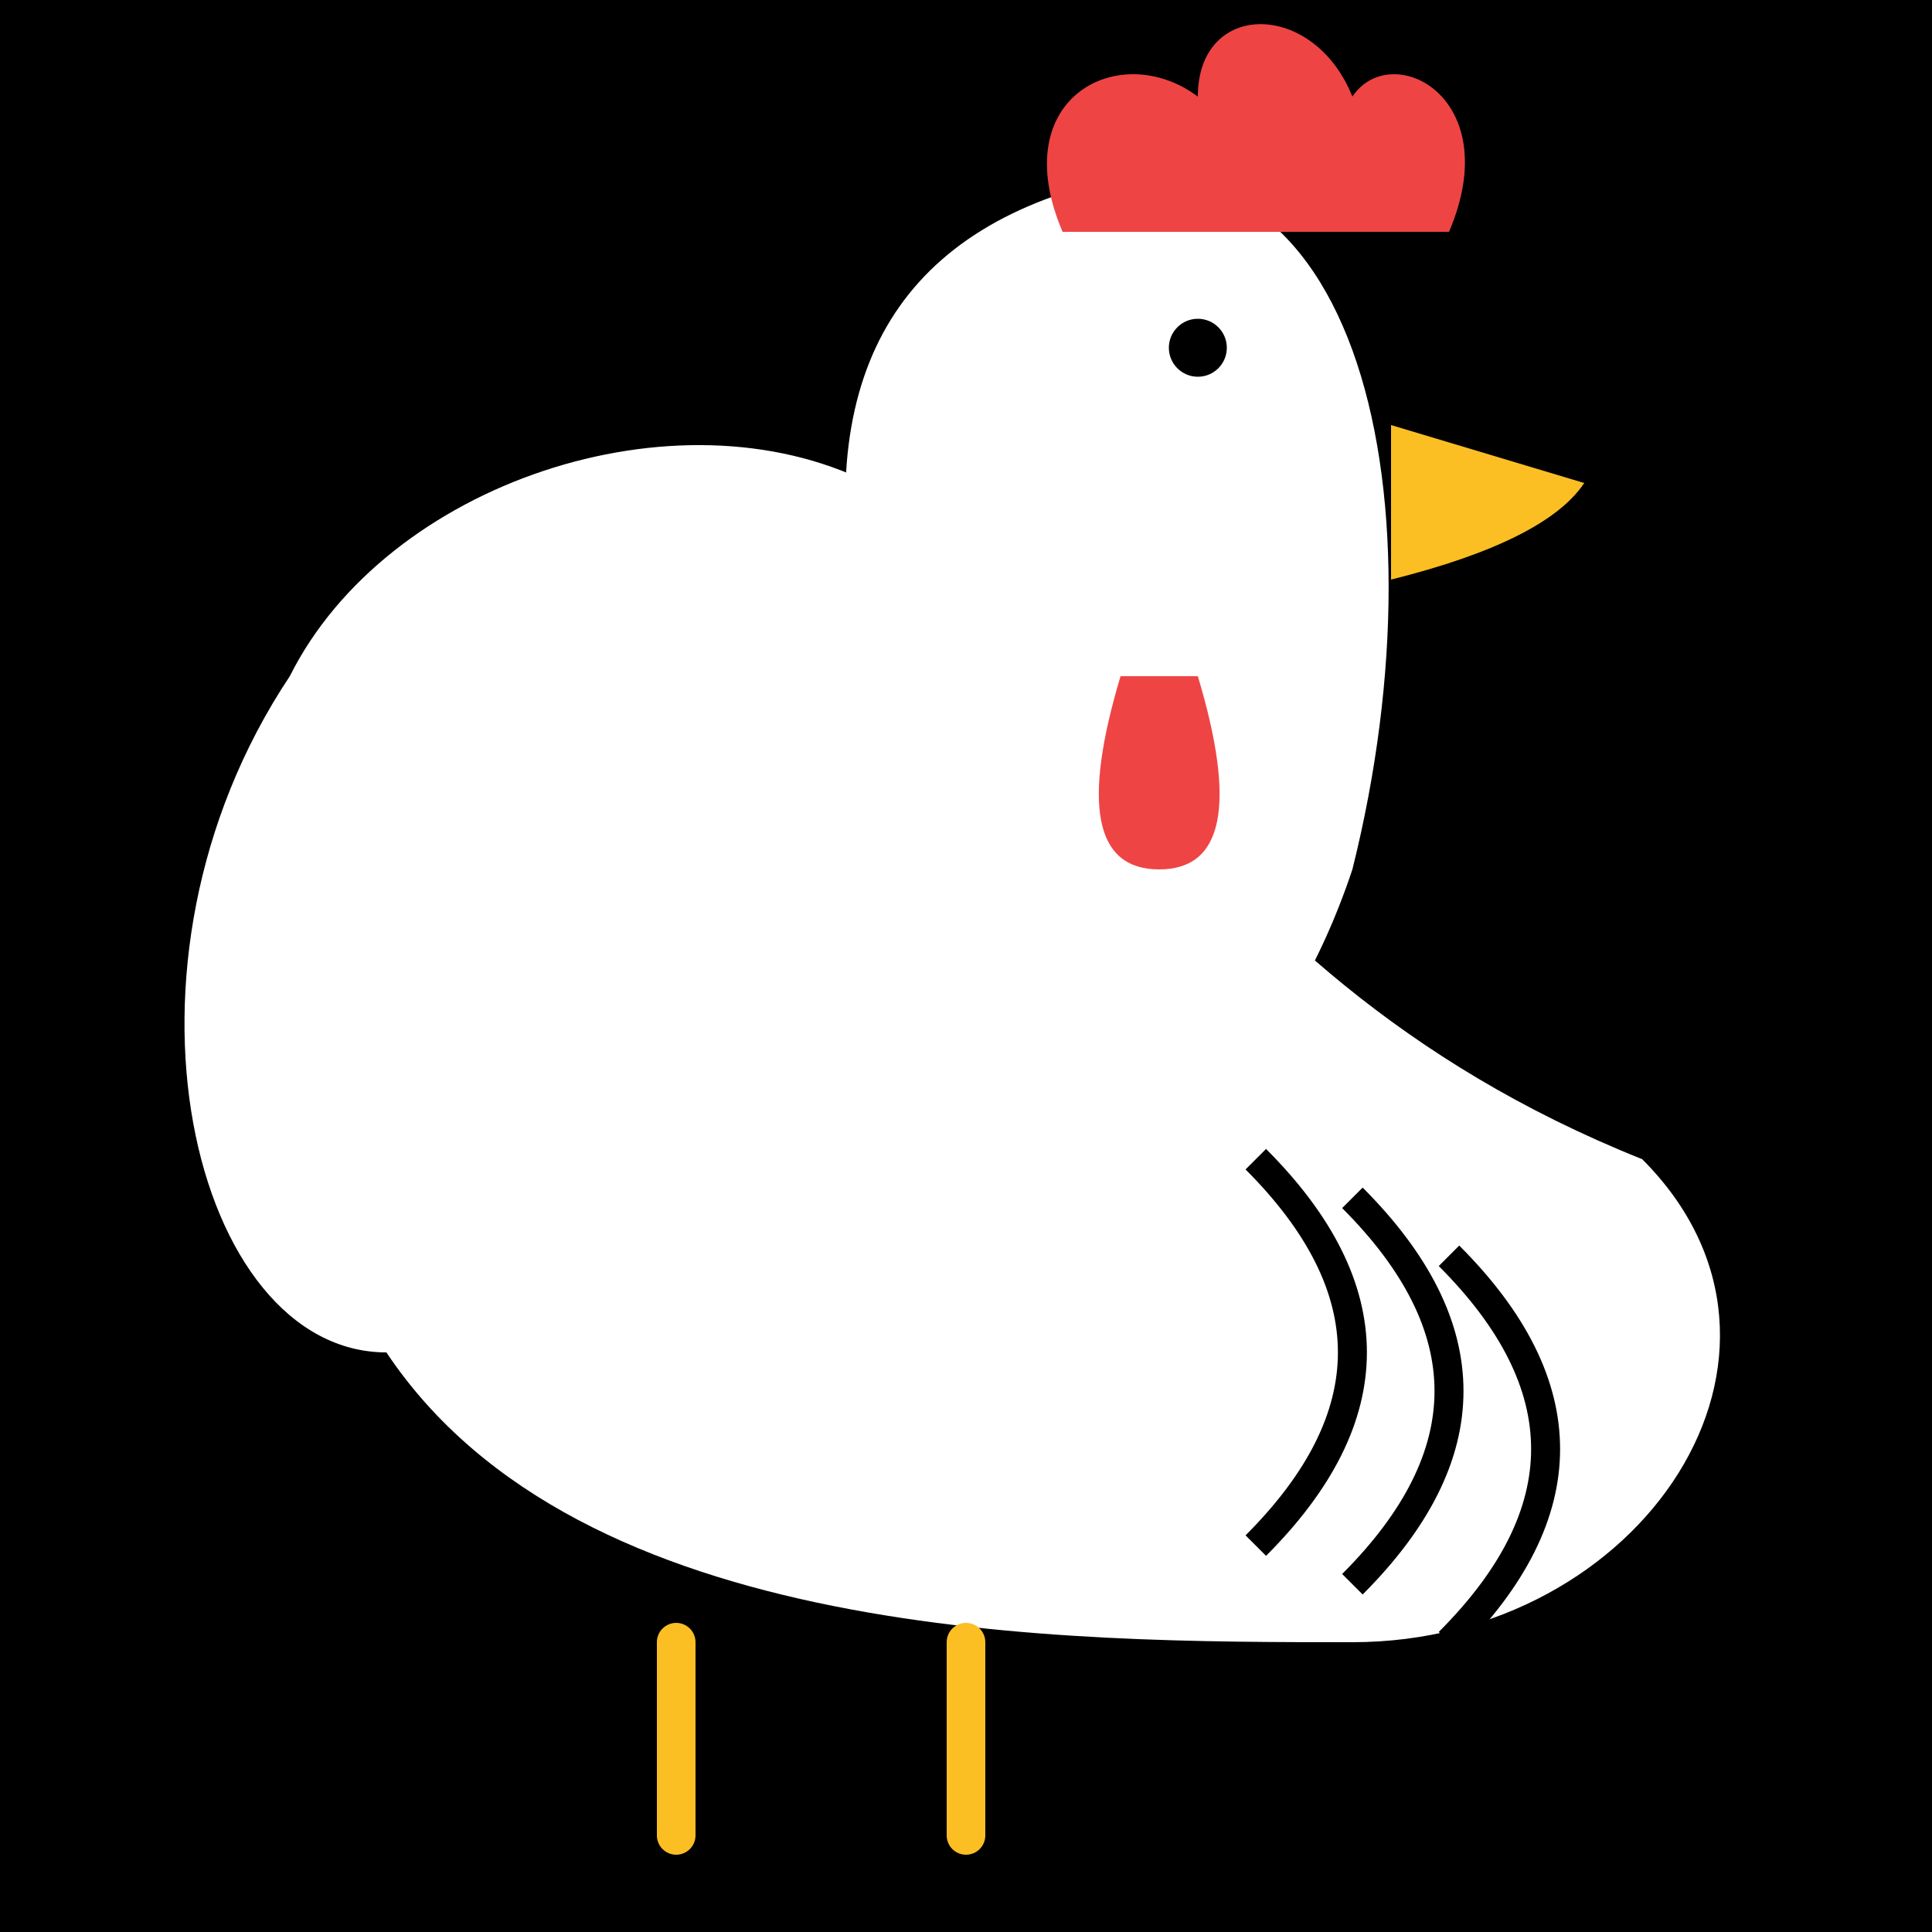
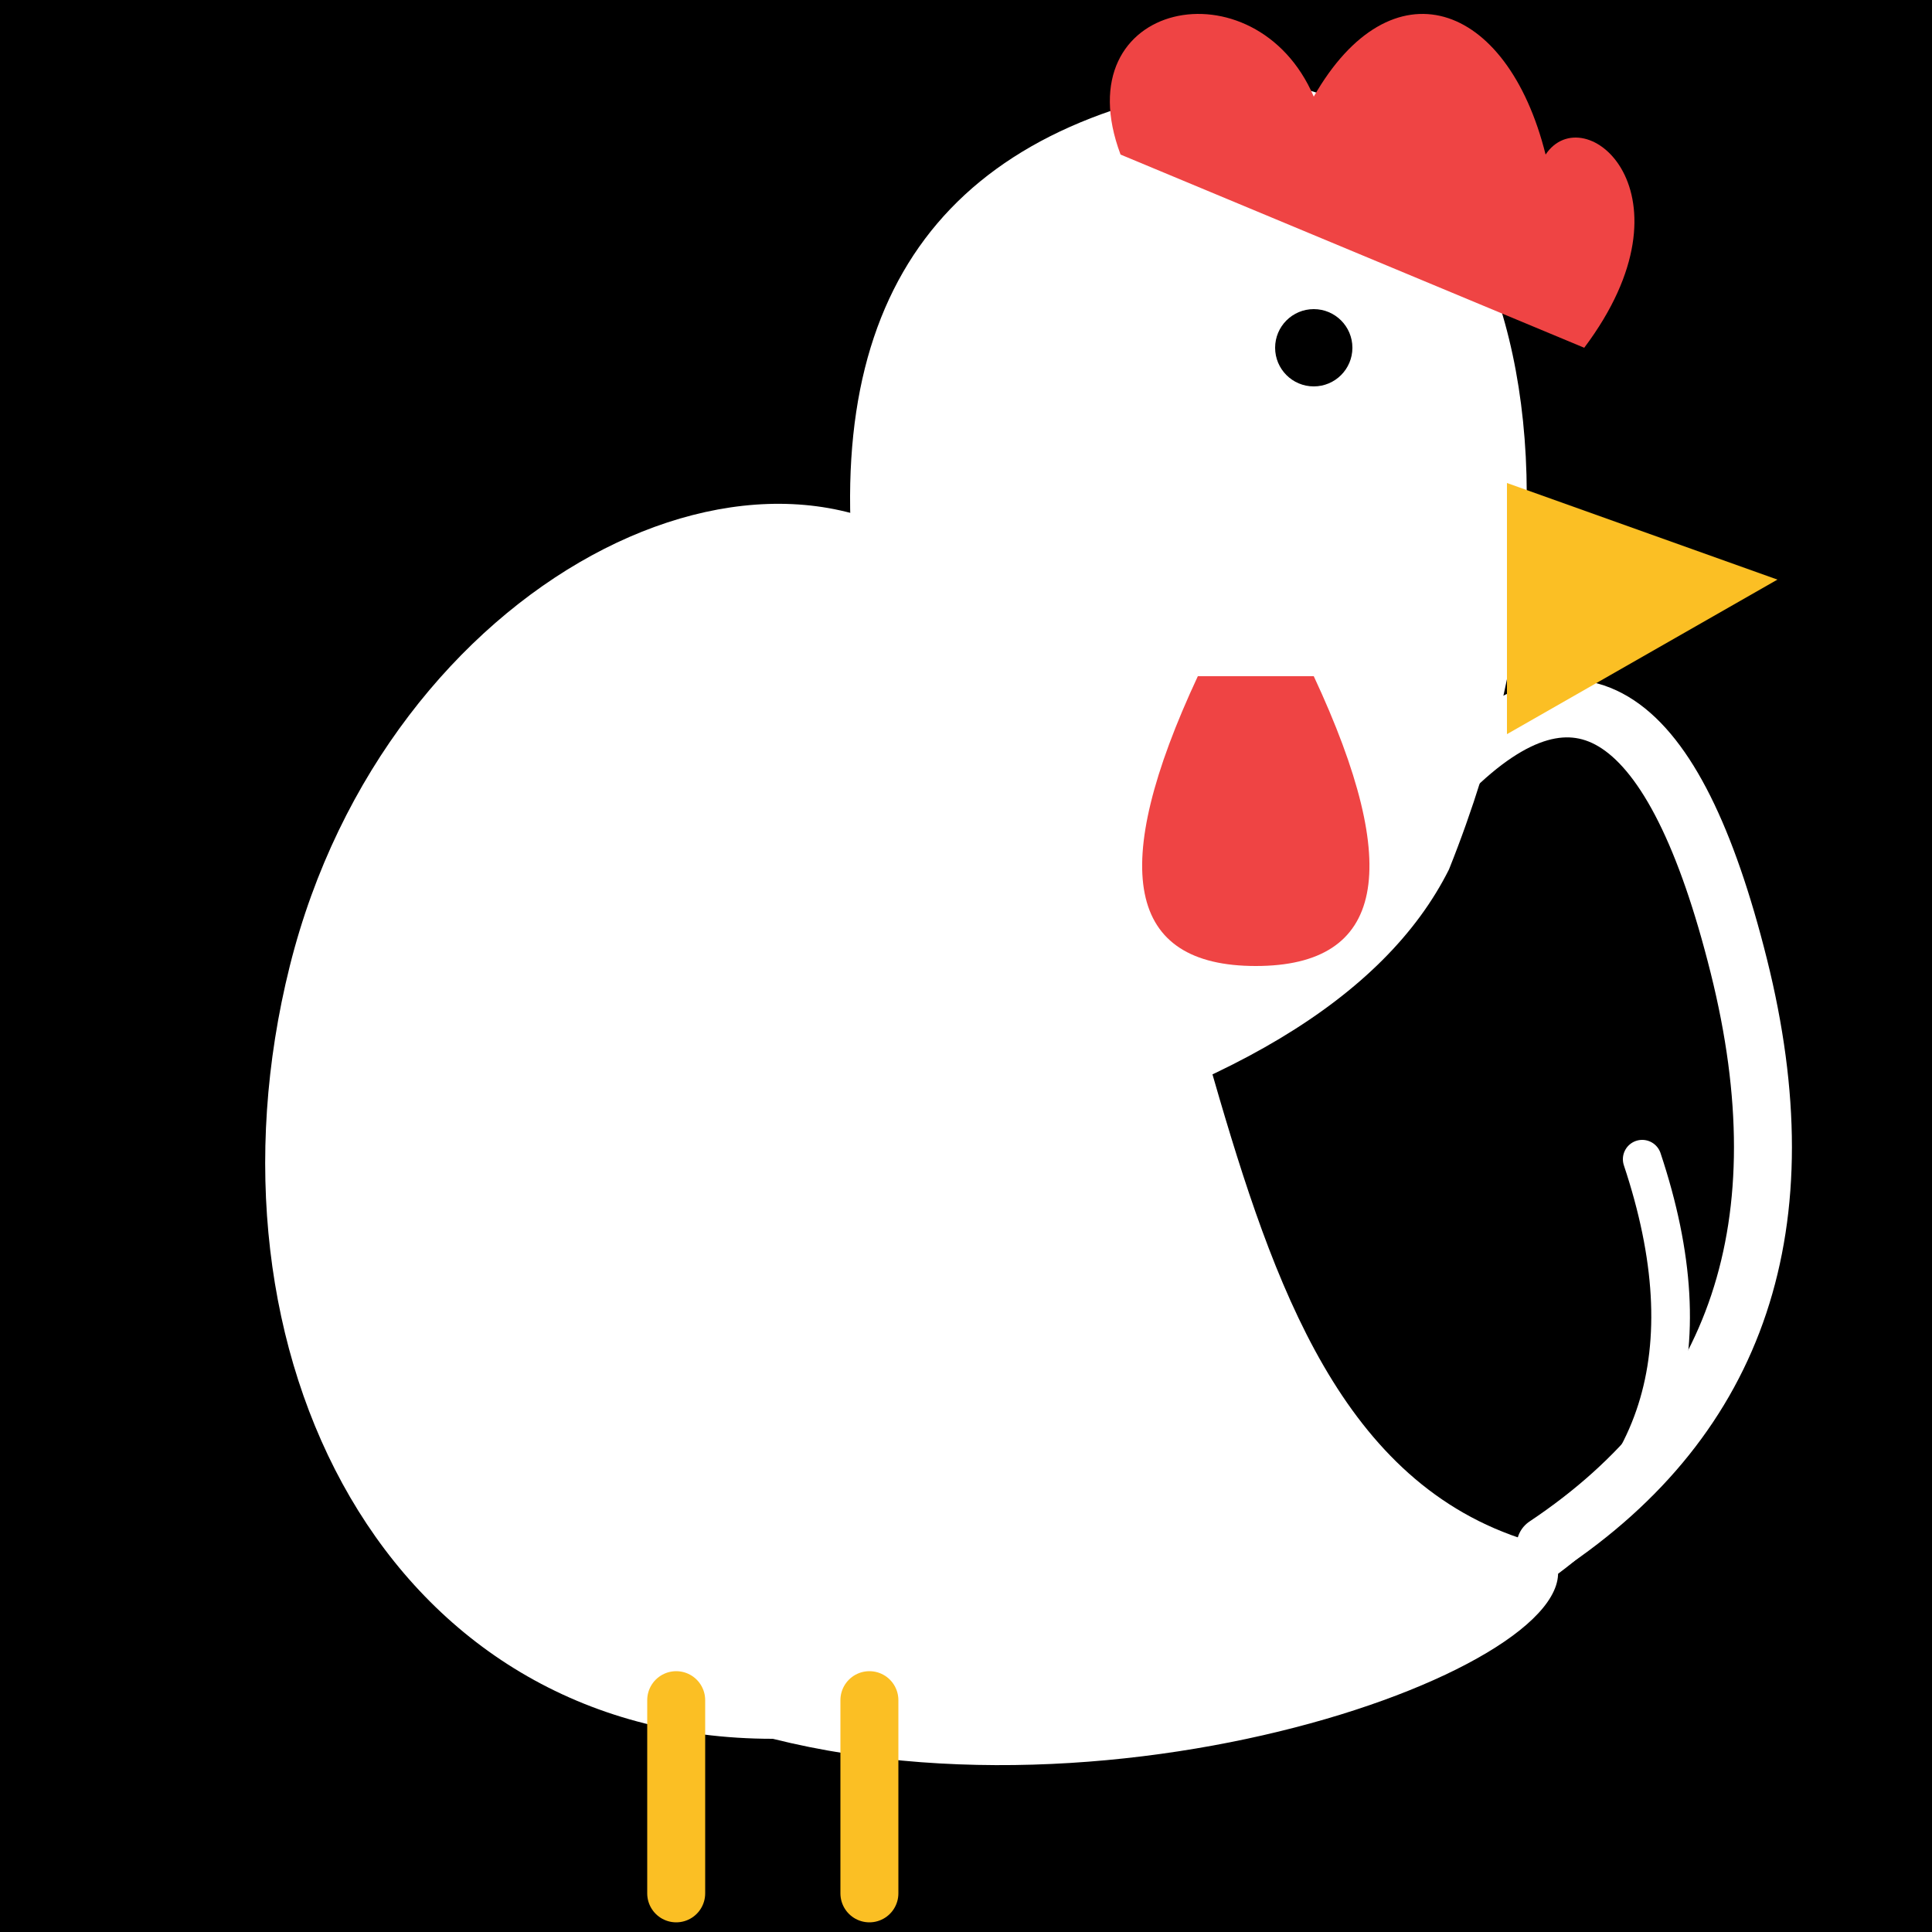
<svg xmlns="http://www.w3.org/2000/svg" viewBox="0 0 100 100">
  <rect width="100" height="100" fill="#000000" />
-   <path d="M20,70 C10,70 5,50 15,35 C20,25 35,20 45,25 C55,30 60,50 85,60 C95,70 85,85 70,85 C55,85 30,85 20,70 Z" fill="#ffffff" />
-   <path d="M75,65 Q85,75 75,85 M70,62 Q80,72 70,82 M65,60 Q75,70 65,80" fill="none" stroke="#000000" stroke-width="1.5" />
-   <path d="M45,35 Q40,15 55,10 C70,5 75,25 70,45 Q65,60 50,65" fill="#ffffff" />
-   <path d="M55,12 C52,5 58,2 62,5 C62,0 68,0 70,5 C72,2 78,5 75,12 Z" fill="#ef4444" />
-   <circle cx="62" cy="18" r="1.5" fill="#000000" />
-   <path d="M72,22 L82,25 Q80,28 72,30 Z" fill="#fbbf24" />
-   <path d="M62,35 Q65,45 60,45 Q55,45 58,35" fill="#ef4444" />
-   <path d="M35,85 L35,95 M50,85 L50,95" stroke="#fbbf24" stroke-width="2" stroke-linecap="round" />
+   <path d="M40,90 C20,90 10,70 15,50 C20,30 40,20 50,30 C65,40 60,75 80,80 C85,85 60,95 40,90 Z" fill="#ffffff" />
+   <path d="M45,35 Q40,10 60,5 C75,0 85,20 75,45 Q70,55 50,60" fill="#ffffff" />
+   <path d="M80,80 Q95,70 90,50 T75,40" fill="none" stroke="#ffffff" stroke-width="3" stroke-linecap="round" />
+   <path d="M78,82 Q90,75 85,60" fill="none" stroke="#ffffff" stroke-width="2" stroke-linecap="round" />
+   <path d="M58,8 C55,0 65,-2 68,5 C72,-2 78,0 80,8 C82,5 88,10 82,18 Z" fill="#ef4444" />
+   <path d="M68,35 Q75,50 65,50 Q55,50 62,35Z" fill="#ef4444" />
+   <circle cx="68" cy="18" r="2" fill="#000000" />
+   <path d="M78,25 L92,30 L78,38 Z" fill="#fbbf24" />
+   <path d="M35,88 L35,98 M45,88 L45,98" stroke="#fbbf24" stroke-width="3" stroke-linecap="round" />
</svg>
